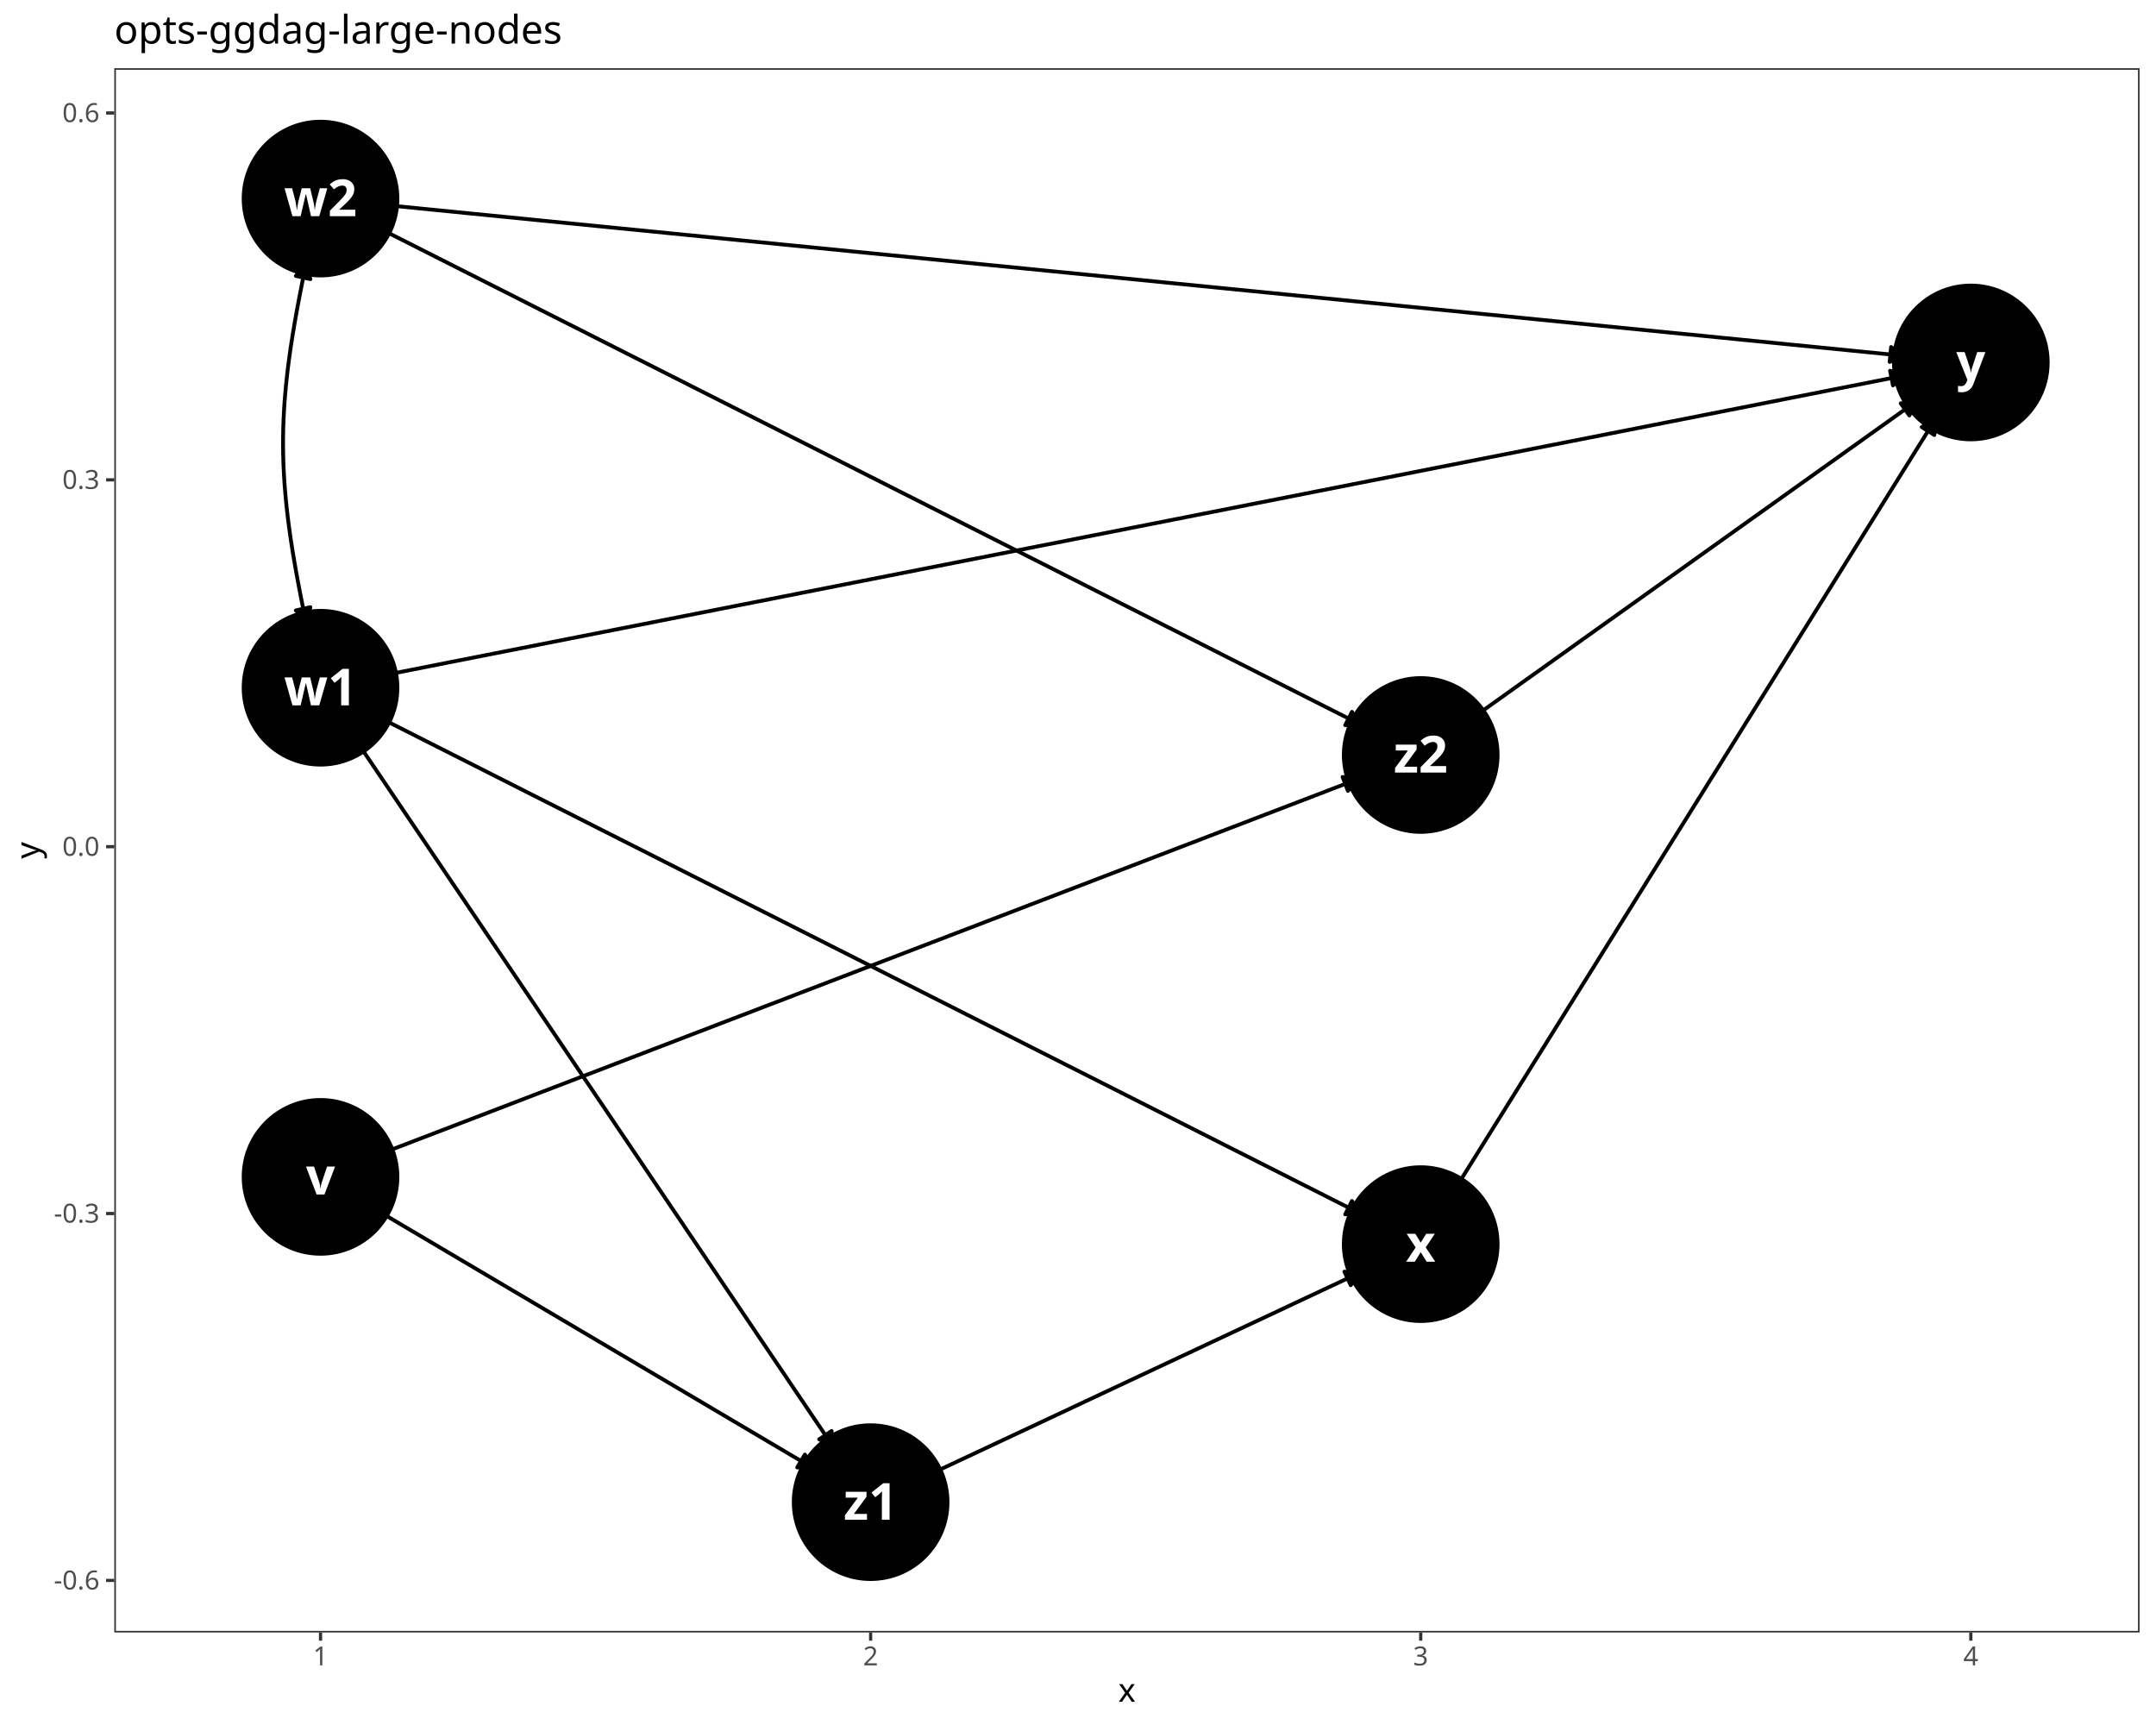
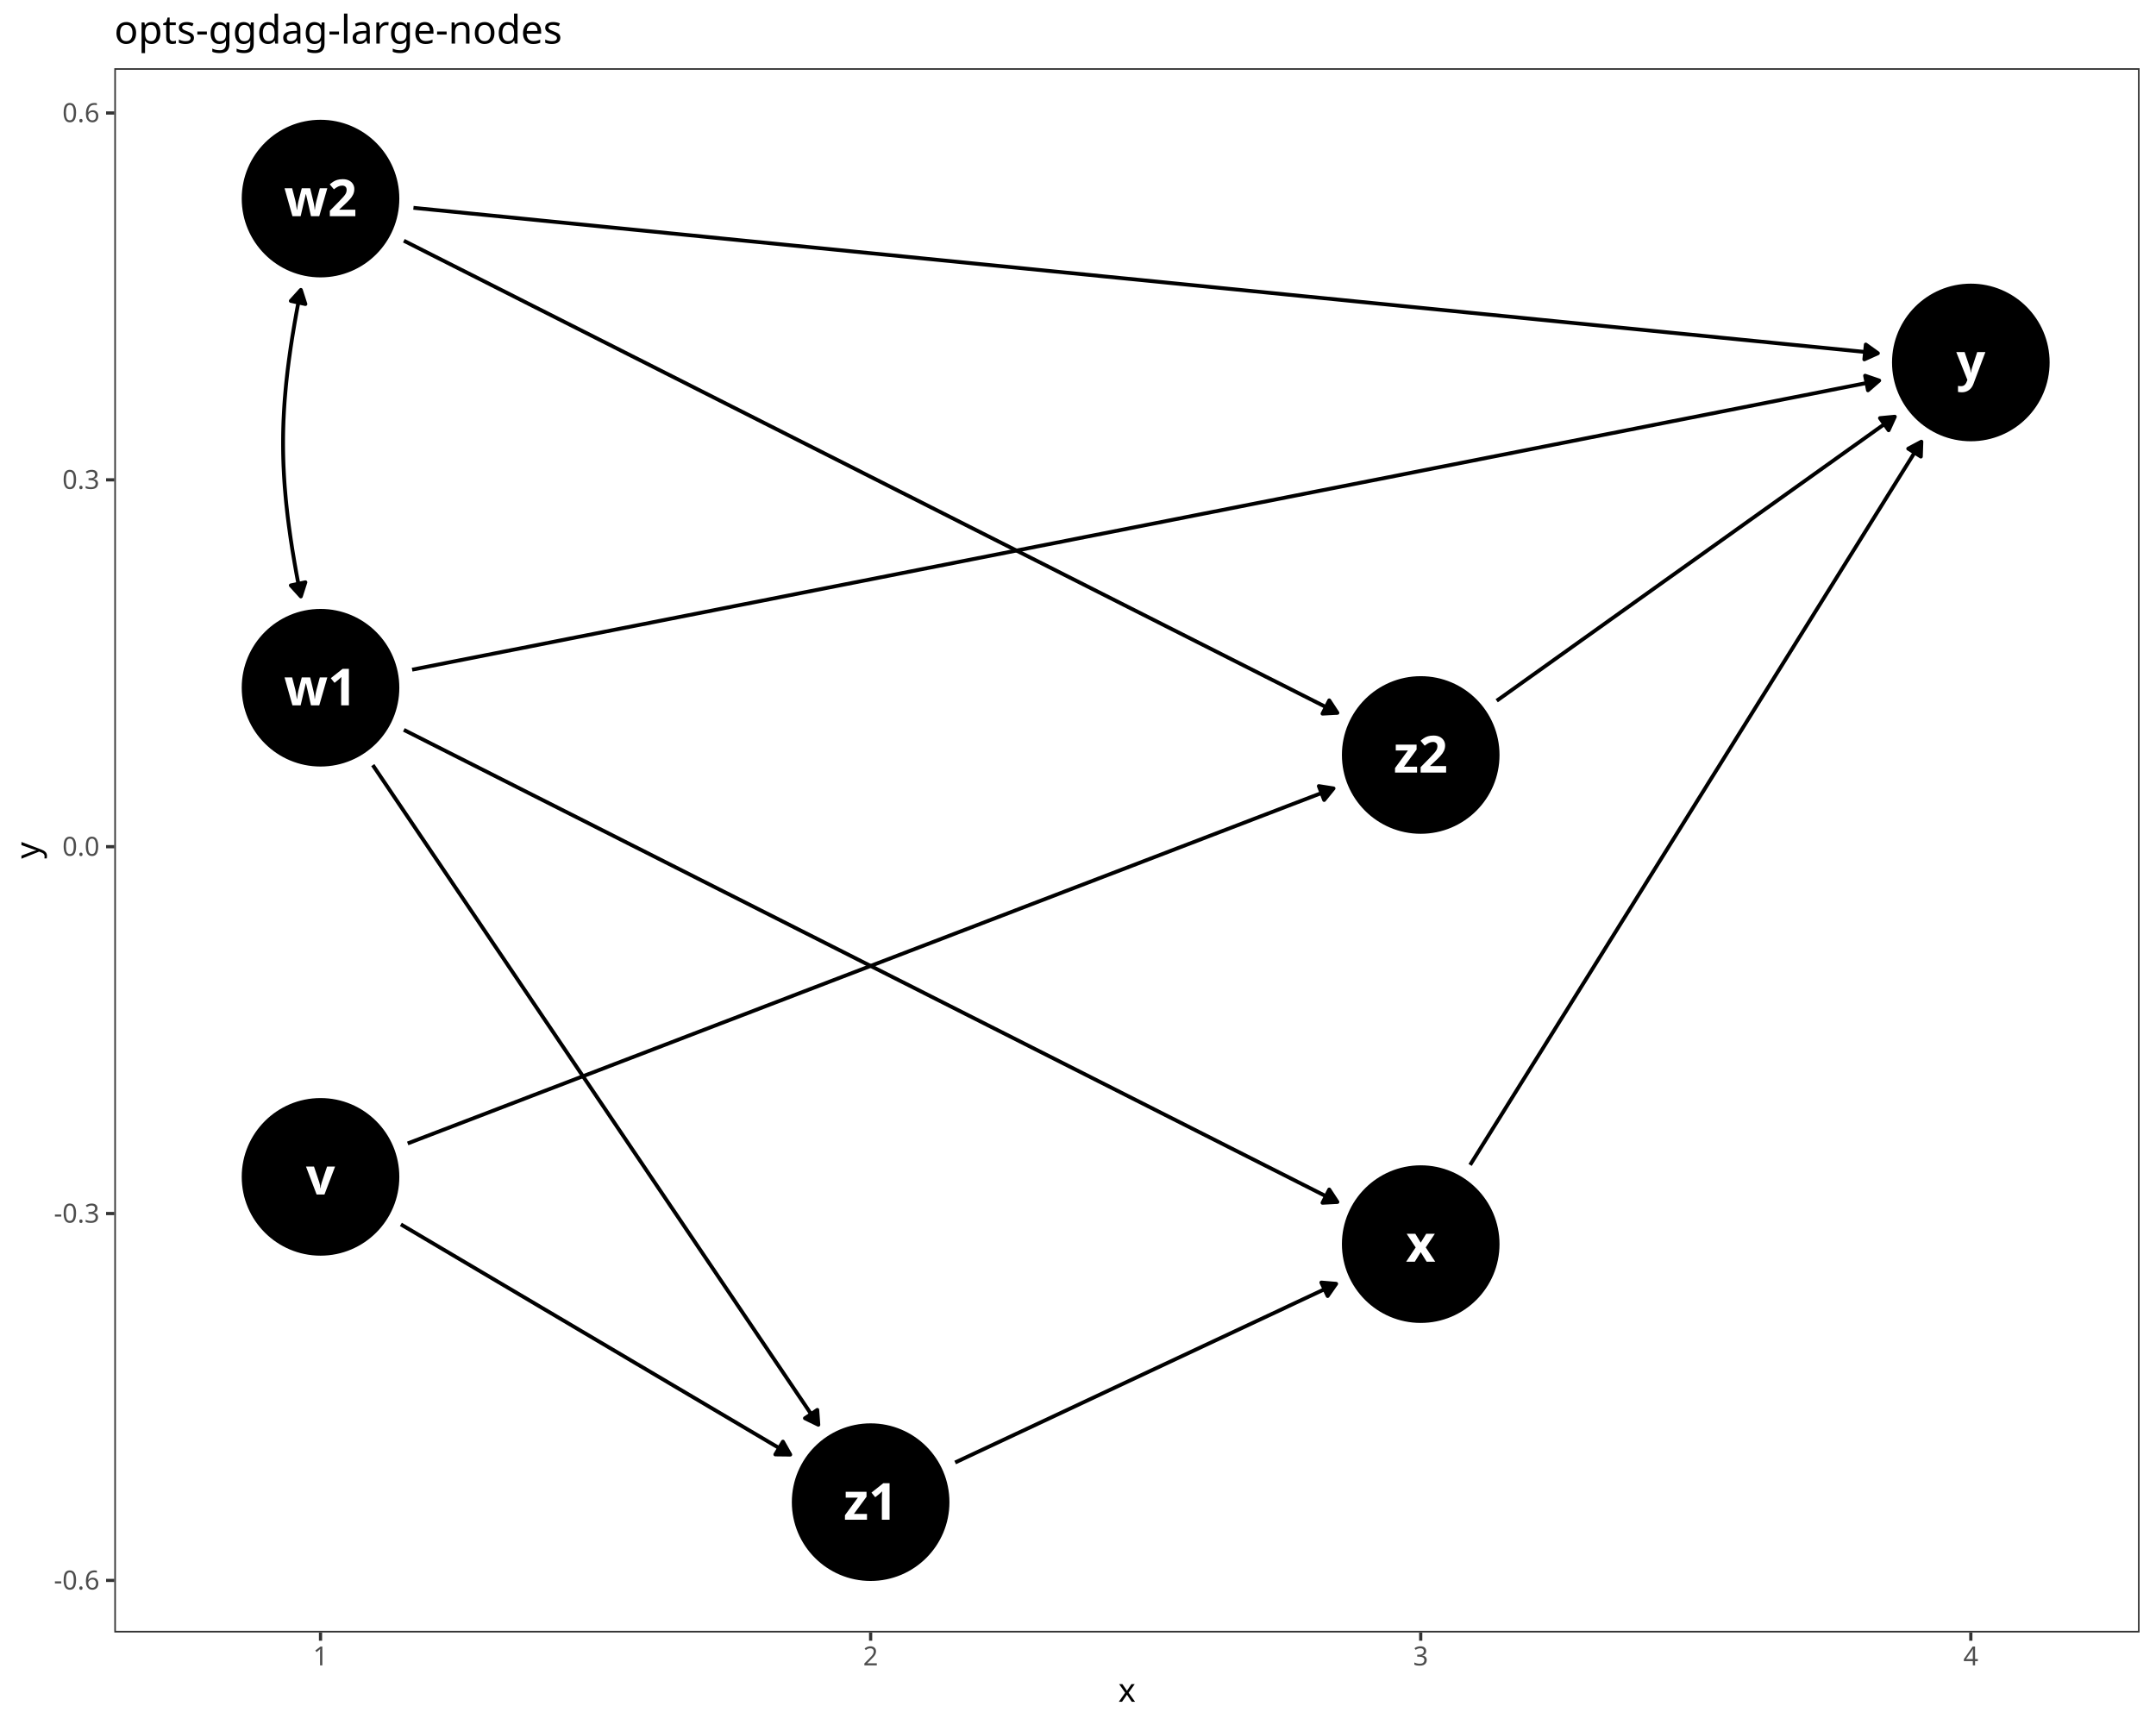
<svg xmlns="http://www.w3.org/2000/svg" class="svglite" data-engine-version="2.0" width="720.00pt" height="576.00pt" viewBox="0 0 720.00 576.00">
  <defs>
    <style type="text/css">
    .svglite line, .svglite polyline, .svglite polygon, .svglite path, .svglite rect, .svglite circle {
      fill: none;
      stroke: #000000;
      stroke-linecap: round;
      stroke-linejoin: round;
      stroke-miterlimit: 10.00;
    }
  </style>
  </defs>
  <rect width="100%" height="100%" style="stroke: none; fill: #FFFFFF;" />
  <defs>
    <clipPath id="cpMC4wMHw3MjAuMDB8MC4wMHw1NzYuMDA=">
      <rect x="0.00" y="0.00" width="720.00" height="576.00" />
    </clipPath>
  </defs>
  <g clip-path="url(#cpMC4wMHw3MjAuMDB8MC4wMHw1NzYuMDA=)">
    <rect x="0.00" y="0.00" width="720.00" height="576.00" style="stroke-width: 1.07; stroke: #FFFFFF; fill: #FFFFFF;" />
  </g>
  <defs>
    <clipPath id="cpMzguMTd8NzE0LjUyfDIyLjc4fDU0NS4xMQ==">
      <rect x="38.17" y="22.78" width="676.35" height="522.33" />
    </clipPath>
  </defs>
  <g clip-path="url(#cpMzguMTd8NzE0LjUyfDIyLjc4fDU0NS4xMQ==)">
    <rect x="38.17" y="22.78" width="676.35" height="522.33" style="stroke-width: 1.07; stroke: none; fill: #FFFFFF;" />
    <circle cx="107.04" cy="392.97" r="25.96" style="stroke-width: 0.71; fill: #000000;" />
    <circle cx="107.04" cy="229.64" r="25.96" style="stroke-width: 0.71; fill: #000000;" />
    <circle cx="107.04" cy="66.31" r="25.96" style="stroke-width: 0.71; fill: #000000;" />
    <circle cx="474.45" cy="415.43" r="25.96" style="stroke-width: 0.71; fill: #000000;" />
    <circle cx="658.16" cy="121.03" r="25.96" style="stroke-width: 0.71; fill: #000000;" />
    <circle cx="290.75" cy="501.59" r="25.96" style="stroke-width: 0.71; fill: #000000;" />
    <circle cx="474.45" cy="252.10" r="25.96" style="stroke-width: 0.71; fill: #000000;" />
-     <polyline points="126.56,404.51 127.45,405.04 129.31,406.14 131.16,407.23 133.02,408.33 134.87,409.43 136.73,410.52 138.59,411.62 140.44,412.72 142.30,413.82 144.15,414.91 146.01,416.01 147.86,417.11 149.72,418.20 151.57,419.30 153.43,420.40 155.29,421.50 157.14,422.59 159.00,423.69 160.85,424.79 162.71,425.88 164.56,426.98 166.42,428.08 168.28,429.18 170.13,430.27 171.99,431.37 173.84,432.47 175.70,433.56 177.55,434.66 179.41,435.76 181.26,436.86 183.12,437.95 184.98,439.05 186.83,440.15 188.69,441.24 190.54,442.34 192.40,443.44 194.25,444.54 196.11,445.63 197.97,446.73 199.82,447.83 201.68,448.92 203.53,450.02 205.39,451.12 207.24,452.21 209.10,453.31 210.95,454.41 212.81,455.51 214.67,456.60 216.52,457.70 218.38,458.80 220.23,459.89 222.09,460.99 223.94,462.09 225.80,463.19 227.66,464.28 229.51,465.38 231.37,466.48 233.22,467.57 235.08,468.67 236.93,469.77 238.79,470.87 240.64,471.96 242.50,473.06 244.36,474.16 246.21,475.25 248.07,476.35 249.92,477.45 251.78,478.55 253.63,479.64 255.49,480.74 257.34,481.84 259.20,482.93 261.06,484.03 262.91,485.13 264.77,486.23 266.62,487.32 268.48,488.42 270.33,489.52 271.23,490.04 " style="stroke-width: 1.28; stroke-linecap: butt;" />
-     <polygon points="266.24,489.99 271.23,490.04 268.78,485.70 " style="stroke-width: 1.28; stroke-linecap: butt; fill: #000000;" />
-     <polyline points="128.21,384.85 129.31,384.43 133.02,383.01 136.73,381.59 140.44,380.16 144.15,378.74 147.86,377.32 151.57,375.90 155.29,374.47 159.00,373.05 162.71,371.63 166.42,370.20 170.13,368.78 173.84,367.36 177.55,365.93 181.26,364.51 184.98,363.09 188.69,361.67 192.40,360.24 196.11,358.82 199.82,357.40 203.53,355.97 207.24,354.55 210.95,353.13 214.67,351.71 218.38,350.28 222.09,348.86 225.80,347.44 229.51,346.01 233.22,344.59 236.93,343.17 240.64,341.74 244.36,340.32 248.07,338.90 251.78,337.48 255.49,336.05 259.20,334.63 262.91,333.21 266.62,331.78 270.33,330.36 274.05,328.94 277.76,327.51 281.47,326.09 285.18,324.67 288.89,323.25 292.60,321.82 296.31,320.40 300.02,318.98 303.74,317.55 307.45,316.13 311.16,314.71 314.87,313.29 318.58,311.86 322.29,310.44 326.00,309.02 329.71,307.59 333.43,306.17 337.14,304.75 340.85,303.32 344.56,301.90 348.27,300.48 351.98,299.06 355.69,297.63 359.40,296.21 363.12,294.79 366.83,293.36 370.54,291.94 374.25,290.52 377.96,289.10 381.67,287.67 385.38,286.25 389.09,284.83 392.80,283.40 396.52,281.98 400.23,280.56 403.94,279.13 407.65,277.71 411.36,276.29 415.07,274.87 418.78,273.44 422.49,272.02 426.21,270.60 429.92,269.17 433.63,267.75 437.34,266.33 441.05,264.91 444.76,263.48 448.47,262.06 452.18,260.64 453.28,260.22 " style="stroke-width: 1.28; stroke-linecap: butt;" />
-     <polygon points="450.14,264.09 453.28,260.22 448.36,259.44 " style="stroke-width: 1.28; stroke-linecap: butt; fill: #000000;" />
-     <polyline points="127.28,239.87 129.31,240.90 133.02,242.78 136.73,244.65 140.44,246.53 144.15,248.41 147.86,250.28 151.57,252.16 155.29,254.04 159.00,255.91 162.71,257.79 166.42,259.67 170.13,261.54 173.84,263.42 177.55,265.30 181.26,267.17 184.98,269.05 188.69,270.93 192.40,272.80 196.11,274.68 199.82,276.56 203.53,278.43 207.24,280.31 210.95,282.19 214.67,284.06 218.38,285.94 222.09,287.82 225.80,289.69 229.51,291.57 233.22,293.45 236.93,295.32 240.64,297.20 244.36,299.08 248.07,300.95 251.78,302.83 255.49,304.71 259.20,306.58 262.91,308.46 266.62,310.34 270.33,312.21 274.05,314.09 277.76,315.97 281.47,317.84 285.18,319.72 288.89,321.60 292.60,323.47 296.31,325.35 300.02,327.23 303.74,329.10 307.45,330.98 311.16,332.86 314.87,334.73 318.58,336.61 322.29,338.49 326.00,340.36 329.71,342.24 333.43,344.12 337.14,345.99 340.85,347.87 344.56,349.75 348.27,351.62 351.98,353.50 355.69,355.38 359.40,357.25 363.12,359.13 366.83,361.01 370.54,362.88 374.25,364.76 377.96,366.64 381.67,368.51 385.38,370.39 389.09,372.27 392.80,374.14 396.52,376.02 400.23,377.90 403.94,379.77 407.65,381.65 411.36,383.53 415.07,385.40 418.78,387.28 422.49,389.16 426.21,391.03 429.92,392.91 433.63,394.79 437.34,396.66 441.05,398.54 444.76,400.42 448.47,402.29 452.18,404.17 454.21,405.20 " style="stroke-width: 1.28; stroke-linecap: butt;" />
-     <polygon points="449.24,405.47 454.21,405.20 451.49,401.03 " style="stroke-width: 1.28; stroke-linecap: butt; fill: #000000;" />
-     <polyline points="129.29,225.26 129.31,225.25 134.87,224.16 140.44,223.06 146.01,221.96 151.57,220.86 157.14,219.77 162.71,218.67 168.28,217.57 173.84,216.48 179.41,215.38 184.98,214.28 190.54,213.18 196.11,212.09 201.68,210.99 207.24,209.89 212.81,208.80 218.38,207.70 223.94,206.60 229.51,205.50 235.08,204.41 240.64,203.31 246.21,202.21 251.78,201.12 257.34,200.02 262.91,198.92 268.48,197.82 274.05,196.73 279.61,195.63 285.18,194.53 290.75,193.44 296.31,192.34 301.88,191.24 307.45,190.14 313.01,189.05 318.58,187.95 324.15,186.85 329.71,185.76 335.28,184.66 340.85,183.56 346.41,182.46 351.98,181.37 357.55,180.27 363.12,179.17 368.68,178.08 374.25,176.98 379.82,175.88 385.38,174.79 390.95,173.69 396.52,172.59 402.08,171.49 407.65,170.40 413.22,169.30 418.78,168.20 424.35,167.11 429.92,166.01 435.48,164.91 441.05,163.81 446.62,162.72 452.18,161.62 457.75,160.52 463.32,159.43 468.89,158.33 474.45,157.23 480.02,156.13 485.59,155.04 491.15,153.94 496.72,152.84 502.29,151.75 507.85,150.65 513.42,149.55 518.99,148.45 524.55,147.36 530.12,146.26 535.69,145.16 541.25,144.07 546.82,142.97 552.39,141.87 557.95,140.77 563.52,139.68 569.09,138.58 574.66,137.48 580.22,136.39 585.79,135.29 591.36,134.19 596.92,133.09 602.49,132.00 608.06,130.90 613.62,129.80 619.19,128.71 624.76,127.61 630.32,126.51 635.89,125.41 635.91,125.41 " style="stroke-width: 1.28; stroke-linecap: butt;" />
-     <polygon points="632.16,128.69 635.91,125.41 631.19,123.80 " style="stroke-width: 1.28; stroke-linecap: butt; fill: #000000;" />
-     <polyline points="119.73,248.43 120.03,248.87 121.89,251.62 123.74,254.36 125.60,257.11 127.45,259.86 129.31,262.60 131.16,265.35 133.02,268.10 134.87,270.84 136.73,273.59 138.59,276.34 140.44,279.09 142.30,281.83 144.15,284.58 146.01,287.33 147.86,290.07 149.72,292.82 151.57,295.57 153.43,298.31 155.29,301.06 157.14,303.81 159.00,306.55 160.85,309.30 162.71,312.05 164.56,314.80 166.42,317.54 168.28,320.29 170.13,323.04 171.99,325.78 173.84,328.53 175.70,331.28 177.55,334.02 179.41,336.77 181.26,339.52 183.12,342.26 184.98,345.01 186.83,347.76 188.69,350.50 190.54,353.25 192.40,356.00 194.25,358.75 196.11,361.49 197.97,364.24 199.82,366.99 201.68,369.73 203.53,372.48 205.39,375.23 207.24,377.97 209.10,380.72 210.95,383.47 212.81,386.21 214.67,388.96 216.52,391.71 218.38,394.46 220.23,397.20 222.09,399.95 223.94,402.70 225.80,405.44 227.66,408.19 229.51,410.94 231.37,413.68 233.22,416.43 235.08,419.18 236.93,421.92 238.79,424.67 240.64,427.42 242.50,430.17 244.36,432.91 246.21,435.66 248.07,438.41 249.92,441.15 251.78,443.90 253.63,446.65 255.49,449.39 257.34,452.14 259.20,454.89 261.06,457.63 262.91,460.38 264.77,463.13 266.62,465.88 268.48,468.62 270.33,471.37 272.19,474.12 274.05,476.86 275.90,479.61 277.76,482.36 278.05,482.79 " style="stroke-width: 1.28; stroke-linecap: butt;" />
-     <polygon points="273.57,480.61 278.05,482.79 277.70,477.82 " style="stroke-width: 1.28; stroke-linecap: butt; fill: #000000;" />
-     <polyline points="129.61,68.55 134.87,69.07 140.44,69.63 146.01,70.18 151.57,70.73 157.14,71.29 162.71,71.84 168.28,72.39 173.84,72.94 179.41,73.50 184.98,74.05 190.54,74.60 196.11,75.15 201.68,75.71 207.24,76.26 212.81,76.81 218.38,77.36 223.94,77.92 229.51,78.47 235.08,79.02 240.64,79.58 246.21,80.13 251.78,80.68 257.34,81.23 262.91,81.79 268.48,82.34 274.05,82.89 279.61,83.44 285.18,84.00 290.75,84.55 296.31,85.10 301.88,85.65 307.45,86.21 313.01,86.76 318.58,87.31 324.15,87.87 329.71,88.42 335.28,88.97 340.85,89.52 346.41,90.08 351.98,90.63 357.55,91.18 363.12,91.73 368.68,92.29 374.25,92.84 379.82,93.39 385.38,93.94 390.95,94.50 396.52,95.05 402.08,95.60 407.65,96.16 413.22,96.71 418.78,97.26 424.35,97.81 429.92,98.37 435.48,98.92 441.05,99.47 446.62,100.02 452.18,100.58 457.75,101.13 463.32,101.68 468.89,102.24 474.45,102.79 480.02,103.34 485.59,103.89 491.15,104.45 496.72,105.00 502.29,105.55 507.85,106.10 513.42,106.66 518.99,107.21 524.55,107.76 530.12,108.31 535.69,108.87 541.25,109.42 546.82,109.97 552.39,110.53 557.95,111.08 563.52,111.63 569.09,112.18 574.66,112.74 580.22,113.29 585.79,113.84 591.36,114.39 596.92,114.95 602.49,115.50 608.06,116.05 613.62,116.60 619.19,117.16 624.76,117.71 630.32,118.26 635.59,118.79 " style="stroke-width: 1.28; stroke-linecap: butt;" />
-     <polygon points="631.05,120.84 635.59,118.79 631.54,115.88 " style="stroke-width: 1.28; stroke-linecap: butt; fill: #000000;" />
-     <polyline points="127.28,76.54 129.31,77.57 133.02,79.45 136.73,81.32 140.44,83.20 144.15,85.08 147.86,86.95 151.57,88.83 155.29,90.71 159.00,92.58 162.71,94.46 166.42,96.34 170.13,98.21 173.84,100.09 177.55,101.97 181.26,103.84 184.98,105.72 188.69,107.60 192.40,109.47 196.11,111.35 199.82,113.23 203.53,115.10 207.24,116.98 210.95,118.86 214.67,120.73 218.38,122.61 222.09,124.49 225.80,126.36 229.51,128.24 233.22,130.12 236.93,131.99 240.64,133.87 244.36,135.75 248.07,137.62 251.78,139.50 255.49,141.38 259.20,143.25 262.91,145.13 266.62,147.01 270.33,148.88 274.05,150.76 277.76,152.64 281.47,154.51 285.18,156.39 288.89,158.27 292.60,160.14 296.31,162.02 300.02,163.90 303.74,165.77 307.45,167.65 311.16,169.53 314.87,171.40 318.58,173.28 322.29,175.16 326.00,177.03 329.71,178.91 333.43,180.79 337.14,182.66 340.85,184.54 344.56,186.42 348.27,188.29 351.98,190.17 355.69,192.05 359.40,193.92 363.12,195.80 366.83,197.68 370.54,199.55 374.25,201.43 377.96,203.31 381.67,205.18 385.38,207.06 389.09,208.94 392.80,210.81 396.52,212.69 400.23,214.57 403.94,216.44 407.65,218.32 411.36,220.20 415.07,222.07 418.78,223.95 422.49,225.83 426.21,227.70 429.92,229.58 433.63,231.46 437.34,233.33 441.05,235.21 444.76,237.09 448.47,238.96 452.18,240.84 454.21,241.87 " style="stroke-width: 1.28; stroke-linecap: butt;" />
-     <polygon points="449.24,242.14 454.21,241.87 451.49,237.70 " style="stroke-width: 1.28; stroke-linecap: butt; fill: #000000;" />
-     <polyline points="486.46,396.19 487.44,394.61 489.30,391.64 491.15,388.66 493.01,385.69 494.86,382.72 496.72,379.74 498.57,376.77 500.43,373.80 502.29,370.82 504.14,367.85 506.00,364.87 507.85,361.90 509.71,358.93 511.56,355.95 513.42,352.98 515.28,350.01 517.13,347.03 518.99,344.06 520.84,341.08 522.70,338.11 524.55,335.14 526.41,332.16 528.26,329.19 530.12,326.22 531.98,323.24 533.83,320.27 535.69,317.29 537.54,314.32 539.40,311.35 541.25,308.37 543.11,305.40 544.97,302.43 546.82,299.45 548.68,296.48 550.53,293.50 552.39,290.53 554.24,287.56 556.10,284.58 557.95,281.61 559.81,278.64 561.67,275.66 563.52,272.69 565.38,269.71 567.23,266.74 569.09,263.77 570.94,260.79 572.80,257.82 574.66,254.85 576.51,251.87 578.37,248.90 580.22,245.92 582.08,242.95 583.93,239.98 585.79,237.00 587.64,234.03 589.50,231.06 591.36,228.08 593.21,225.11 595.07,222.13 596.92,219.16 598.78,216.19 600.63,213.21 602.49,210.24 604.35,207.27 606.20,204.29 608.06,201.32 609.91,198.34 611.77,195.37 613.62,192.40 615.48,189.42 617.33,186.45 619.19,183.48 621.05,180.50 622.90,177.53 624.76,174.55 626.61,171.58 628.47,168.61 630.32,165.63 632.18,162.66 634.03,159.69 635.89,156.71 637.75,153.74 639.60,150.76 641.46,147.79 643.31,144.82 645.17,141.84 646.15,140.27 " style="stroke-width: 1.28; stroke-linecap: butt;" />
-     <polygon points="645.98,145.24 646.15,140.27 641.76,142.61 " style="stroke-width: 1.28; stroke-linecap: butt; fill: #000000;" />
-     <polyline points="311.28,491.96 313.01,491.14 314.87,490.27 316.72,489.40 318.58,488.53 320.44,487.66 322.29,486.79 324.15,485.92 326.00,485.05 327.86,484.18 329.71,483.31 331.57,482.44 333.43,481.57 335.28,480.70 337.14,479.83 338.99,478.96 340.85,478.09 342.70,477.22 344.56,476.35 346.41,475.48 348.27,474.61 350.13,473.74 351.98,472.87 353.84,472.00 355.69,471.13 357.55,470.26 359.40,469.39 361.26,468.51 363.12,467.64 364.97,466.77 366.83,465.90 368.68,465.03 370.54,464.16 372.39,463.29 374.25,462.42 376.10,461.55 377.96,460.68 379.82,459.81 381.67,458.94 383.53,458.07 385.38,457.20 387.24,456.33 389.09,455.46 390.95,454.59 392.80,453.72 394.66,452.85 396.52,451.98 398.37,451.11 400.23,450.24 402.08,449.37 403.94,448.50 405.79,447.63 407.65,446.76 409.51,445.89 411.36,445.02 413.22,444.15 415.07,443.28 416.93,442.41 418.78,441.54 420.64,440.67 422.49,439.80 424.35,438.93 426.21,438.06 428.06,437.19 429.92,436.31 431.77,435.44 433.63,434.57 435.48,433.70 437.34,432.83 439.20,431.96 441.05,431.09 442.91,430.22 444.76,429.35 446.62,428.48 448.47,427.61 450.33,426.74 452.18,425.87 453.92,425.06 " style="stroke-width: 1.28; stroke-linecap: butt;" />
-     <polygon points="451.07,429.14 453.92,425.06 448.96,424.63 " style="stroke-width: 1.28; stroke-linecap: butt; fill: #000000;" />
-     <polyline points="492.91,238.93 493.01,238.86 494.86,237.54 496.72,236.21 498.57,234.89 500.43,233.56 502.29,232.24 504.14,230.92 506.00,229.59 507.85,228.27 509.71,226.94 511.56,225.62 513.42,224.30 515.28,222.97 517.13,221.65 518.99,220.32 520.84,219.00 522.70,217.68 524.55,216.35 526.41,215.03 528.26,213.70 530.12,212.38 531.98,211.06 533.83,209.73 535.69,208.41 537.54,207.08 539.40,205.76 541.25,204.44 543.11,203.11 544.97,201.79 546.82,200.46 548.68,199.14 550.53,197.82 552.39,196.49 554.24,195.17 556.10,193.84 557.95,192.52 559.81,191.20 561.67,189.87 563.52,188.55 565.38,187.22 567.23,185.90 569.09,184.58 570.94,183.25 572.80,181.93 574.66,180.60 576.51,179.28 578.37,177.96 580.22,176.63 582.08,175.31 583.93,173.98 585.79,172.66 587.64,171.34 589.50,170.01 591.36,168.69 593.21,167.37 595.07,166.04 596.92,164.72 598.78,163.39 600.63,162.07 602.49,160.75 604.35,159.42 606.20,158.10 608.06,156.77 609.91,155.45 611.77,154.13 613.62,152.80 615.48,151.48 617.33,150.15 619.19,148.83 621.05,147.51 622.90,146.18 624.76,144.86 626.61,143.53 628.47,142.21 630.32,140.89 632.18,139.56 634.03,138.24 635.89,136.91 637.75,135.59 639.60,134.27 639.70,134.20 " style="stroke-width: 1.28; stroke-linecap: butt;" />
-     <polygon points="637.63,138.73 639.70,134.20 634.74,134.68 " style="stroke-width: 1.28; stroke-linecap: butt; fill: #000000;" />
-     <polyline points="102.15,207.50 102.10,207.27 101.71,205.41 101.33,203.57 100.96,201.76 100.61,199.97 100.26,198.20 99.92,196.46 99.60,194.74 99.28,193.04 98.97,191.36 98.68,189.71 98.39,188.07 98.12,186.45 97.85,184.85 97.59,183.26 97.35,181.69 97.11,180.14 96.89,178.60 96.68,177.08 96.47,175.57 96.28,174.08 96.09,172.60 95.92,171.13 95.76,169.67 95.60,168.22 95.46,166.78 95.33,165.35 95.21,163.93 95.09,162.52 94.99,161.11 94.90,159.71 94.82,158.32 94.75,156.93 94.68,155.54 94.63,154.16 94.59,152.78 94.56,151.41 94.54,150.03 94.53,148.66 94.53,147.29 94.54,145.92 94.56,144.54 94.59,143.17 94.63,141.79 94.68,140.41 94.75,139.03 94.82,137.64 94.90,136.24 94.99,134.84 95.09,133.44 95.21,132.02 95.33,130.60 95.46,129.17 95.60,127.73 95.76,126.28 95.92,124.83 96.09,123.35 96.28,121.87 96.47,120.38 96.68,118.87 96.89,117.35 97.11,115.81 97.35,114.26 97.59,112.69 97.85,111.11 98.12,109.50 98.39,107.88 98.68,106.25 98.97,104.59 99.28,102.91 99.60,101.21 99.92,99.49 100.26,97.75 100.61,95.98 100.96,94.19 101.33,92.38 101.71,90.54 102.10,88.68 102.15,88.45 " style="stroke-width: 1.28; stroke-linecap: butt;" />
-     <polygon points="98.79,203.82 102.15,207.50 103.65,202.75 " style="stroke-width: 1.28; stroke-linecap: butt; fill: #000000;" />
-     <polygon points="103.65,93.20 102.15,88.45 98.79,92.13 " style="stroke-width: 1.28; stroke-linecap: butt; fill: #000000;" />
+     <polyline points="133.88,408.84 134.87,409.43 136.73,410.52 138.59,411.62 140.44,412.72 142.30,413.82 144.15,414.91 146.01,416.01 147.86,417.11 149.72,418.20 151.57,419.30 153.43,420.40 155.29,421.50 157.14,422.59 159.00,423.69 160.85,424.79 162.71,425.88 164.56,426.98 166.42,428.08 168.28,429.18 170.13,430.27 171.99,431.37 173.84,432.47 175.70,433.56 177.55,434.66 179.41,435.76 181.26,436.86 183.12,437.95 184.98,439.05 186.83,440.15 188.69,441.24 190.54,442.34 192.40,443.44 194.25,444.54 196.11,445.63 197.97,446.73 199.82,447.83 201.68,448.92 203.53,450.02 205.39,451.12 207.24,452.21 209.10,453.31 210.95,454.41 212.81,455.51 214.67,456.60 216.52,457.70 218.38,458.80 220.23,459.89 222.09,460.99 223.94,462.09 225.80,463.19 227.66,464.28 229.51,465.38 231.37,466.48 233.22,467.57 235.08,468.67 236.93,469.77 238.79,470.87 240.64,471.96 242.50,473.06 244.36,474.16 246.21,475.25 248.07,476.35 249.92,477.45 251.78,478.55 253.63,479.64 255.49,480.74 257.34,481.84 259.20,482.93 261.06,484.03 262.91,485.13 263.91,485.72 " style="stroke-width: 1.28; stroke-linecap: butt;" />
+     <polygon points="258.92,485.66 263.91,485.72 261.46,481.38 " style="stroke-width: 1.28; stroke-linecap: butt; fill: #000000;" />
+     <polyline points="136.15,381.81 136.73,381.59 140.44,380.16 144.15,378.74 147.86,377.32 151.57,375.90 155.29,374.47 159.00,373.05 162.71,371.63 166.42,370.20 170.13,368.78 173.84,367.36 177.55,365.93 181.26,364.51 184.98,363.09 188.69,361.67 192.40,360.24 196.11,358.82 199.82,357.40 203.53,355.97 207.24,354.55 210.95,353.13 214.67,351.71 218.38,350.28 222.09,348.86 225.80,347.44 229.51,346.01 233.22,344.59 236.93,343.17 240.64,341.74 244.36,340.32 248.07,338.90 251.78,337.48 255.49,336.05 259.20,334.63 262.91,333.21 266.62,331.78 270.33,330.36 274.05,328.94 277.76,327.51 281.47,326.09 285.18,324.67 288.89,323.25 292.60,321.82 296.31,320.40 300.02,318.98 303.74,317.55 307.45,316.13 311.16,314.71 314.87,313.29 318.58,311.86 322.29,310.44 326.00,309.02 329.71,307.59 333.43,306.17 337.14,304.75 340.85,303.32 344.56,301.90 348.27,300.48 351.98,299.06 355.69,297.63 359.40,296.21 363.12,294.79 366.83,293.36 370.54,291.94 374.25,290.52 377.96,289.10 381.67,287.67 385.38,286.25 389.09,284.83 392.80,283.40 396.52,281.98 400.23,280.56 403.94,279.13 407.65,277.71 411.36,276.29 415.07,274.87 418.78,273.44 422.49,272.02 426.21,270.60 429.92,269.17 433.63,267.75 437.34,266.33 441.05,264.91 444.76,263.48 445.34,263.26 " style="stroke-width: 1.28; stroke-linecap: butt;" />
+     <polygon points="442.20,267.13 445.34,263.26 440.42,262.48 " style="stroke-width: 1.28; stroke-linecap: butt; fill: #000000;" />
+     <polyline points="134.87,243.71 136.73,244.65 140.44,246.53 144.15,248.41 147.86,250.28 151.57,252.16 155.29,254.04 159.00,255.91 162.71,257.79 166.42,259.67 170.13,261.54 173.84,263.42 177.55,265.30 181.26,267.17 184.98,269.05 188.69,270.93 192.40,272.80 196.11,274.68 199.82,276.56 203.53,278.43 207.24,280.31 210.95,282.19 214.67,284.06 218.38,285.94 222.09,287.82 225.80,289.69 229.51,291.57 233.22,293.45 236.93,295.32 240.64,297.20 244.36,299.08 248.07,300.95 251.78,302.83 255.49,304.71 259.20,306.58 262.91,308.46 266.62,310.34 270.33,312.21 274.05,314.09 277.76,315.97 281.47,317.84 285.18,319.72 288.89,321.60 292.60,323.47 296.31,325.35 300.02,327.23 303.74,329.10 307.45,330.98 311.16,332.86 314.87,334.73 318.58,336.61 322.29,338.49 326.00,340.36 329.71,342.24 333.43,344.12 337.14,345.99 340.85,347.87 344.56,349.75 348.27,351.62 351.98,353.50 355.69,355.38 359.40,357.25 363.12,359.13 366.83,361.01 370.54,362.88 374.25,364.76 377.96,366.64 381.67,368.51 385.38,370.39 389.09,372.27 392.80,374.14 396.52,376.02 400.23,377.90 403.94,379.77 407.65,381.65 411.36,383.53 415.07,385.40 418.78,387.28 422.49,389.16 426.21,391.03 429.92,392.91 433.63,394.79 437.34,396.66 441.05,398.54 444.76,400.42 446.63,401.36 " style="stroke-width: 1.28; stroke-linecap: butt;" />
+     <polygon points="441.65,401.63 446.63,401.36 443.90,397.19 " style="stroke-width: 1.28; stroke-linecap: butt; fill: #000000;" />
+     <polyline points="137.63,223.61 140.44,223.06 146.01,221.96 151.57,220.86 157.14,219.77 162.71,218.67 168.28,217.57 173.84,216.48 179.41,215.38 184.98,214.28 190.54,213.18 196.11,212.09 201.68,210.99 207.24,209.89 212.81,208.80 218.38,207.70 223.94,206.60 229.51,205.50 235.08,204.41 240.64,203.31 246.21,202.21 251.78,201.12 257.34,200.02 262.91,198.92 268.48,197.82 274.05,196.73 279.61,195.63 285.18,194.53 290.75,193.44 296.31,192.34 301.88,191.24 307.45,190.14 313.01,189.05 318.58,187.95 324.15,186.85 329.71,185.76 335.28,184.66 340.85,183.56 346.41,182.46 351.98,181.37 357.55,180.27 363.12,179.17 368.68,178.08 374.25,176.98 379.82,175.88 385.38,174.79 390.95,173.69 396.52,172.59 402.08,171.49 407.65,170.40 413.22,169.30 418.78,168.20 424.35,167.11 429.92,166.01 435.48,164.91 441.05,163.81 446.62,162.72 452.18,161.62 457.75,160.52 463.32,159.43 468.89,158.33 474.45,157.23 480.02,156.13 485.59,155.04 491.15,153.94 496.72,152.84 502.29,151.75 507.85,150.65 513.42,149.55 518.99,148.45 524.55,147.36 530.12,146.26 535.69,145.16 541.25,144.07 546.82,142.97 552.39,141.87 557.95,140.77 563.52,139.68 569.09,138.58 574.66,137.48 580.22,136.39 585.79,135.29 591.36,134.19 596.92,133.09 602.49,132.00 608.06,130.90 613.62,129.80 619.19,128.71 624.76,127.61 627.57,127.06 " style="stroke-width: 1.28; stroke-linecap: butt;" />
+     <polygon points="623.81,130.33 627.57,127.06 622.85,125.45 " style="stroke-width: 1.28; stroke-linecap: butt; fill: #000000;" />
+     <polyline points="124.49,255.48 125.60,257.11 127.45,259.86 129.31,262.60 131.16,265.35 133.02,268.10 134.87,270.84 136.73,273.59 138.59,276.34 140.44,279.09 142.30,281.83 144.15,284.58 146.01,287.33 147.86,290.07 149.72,292.82 151.57,295.57 153.43,298.31 155.29,301.06 157.14,303.81 159.00,306.55 160.85,309.30 162.71,312.05 164.56,314.80 166.42,317.54 168.28,320.29 170.13,323.04 171.99,325.78 173.84,328.53 175.70,331.28 177.55,334.02 179.41,336.77 181.26,339.52 183.12,342.26 184.98,345.01 186.83,347.76 188.69,350.50 190.54,353.25 192.40,356.00 194.25,358.75 196.11,361.49 197.97,364.24 199.82,366.99 201.68,369.73 203.53,372.48 205.39,375.23 207.24,377.97 209.10,380.72 210.95,383.47 212.81,386.21 214.67,388.96 216.52,391.71 218.38,394.46 220.23,397.20 222.09,399.95 223.94,402.70 225.80,405.44 227.66,408.19 229.51,410.94 231.37,413.68 233.22,416.43 235.08,419.18 236.93,421.92 238.79,424.67 240.64,427.42 242.50,430.17 244.36,432.91 246.21,435.66 248.07,438.41 249.92,441.15 251.78,443.90 253.63,446.65 255.49,449.39 257.34,452.14 259.20,454.89 261.06,457.63 262.91,460.38 264.77,463.13 266.62,465.88 268.48,468.62 270.33,471.37 272.19,474.12 273.29,475.75 " style="stroke-width: 1.28; stroke-linecap: butt;" />
+     <polygon points="268.81,473.57 273.29,475.75 272.94,470.78 " style="stroke-width: 1.28; stroke-linecap: butt; fill: #000000;" />
+     <polyline points="138.07,69.39 140.44,69.63 146.01,70.18 151.57,70.73 157.14,71.29 162.71,71.84 168.28,72.39 173.84,72.94 179.41,73.50 184.98,74.05 190.54,74.60 196.11,75.15 201.68,75.71 207.24,76.26 212.81,76.81 218.38,77.36 223.94,77.92 229.51,78.47 235.08,79.02 240.64,79.58 246.21,80.13 251.78,80.68 257.34,81.23 262.91,81.79 268.48,82.34 274.05,82.89 279.61,83.44 285.18,84.00 290.75,84.55 296.31,85.10 301.88,85.65 307.45,86.21 313.01,86.76 318.58,87.31 324.15,87.87 329.71,88.42 335.28,88.97 340.85,89.52 346.41,90.08 351.98,90.63 357.55,91.18 363.12,91.73 368.68,92.29 374.25,92.84 379.82,93.39 385.38,93.94 390.95,94.50 396.52,95.05 402.08,95.60 407.65,96.16 413.22,96.71 418.78,97.26 424.35,97.81 429.92,98.37 435.48,98.92 441.05,99.47 446.62,100.02 452.18,100.58 457.75,101.13 463.32,101.68 468.89,102.24 474.45,102.79 480.02,103.34 485.59,103.89 491.15,104.45 496.72,105.00 502.29,105.55 507.85,106.10 513.42,106.66 518.99,107.21 524.55,107.76 530.12,108.31 535.69,108.87 541.25,109.42 546.82,109.97 552.39,110.53 557.95,111.08 563.52,111.63 569.09,112.18 574.66,112.74 580.22,113.29 585.79,113.84 591.36,114.39 596.92,114.95 602.49,115.50 608.06,116.05 613.62,116.60 619.19,117.16 624.76,117.71 627.13,117.95 " style="stroke-width: 1.28; stroke-linecap: butt;" />
+     <polygon points="622.59,120.00 627.13,117.95 623.08,115.04 " style="stroke-width: 1.28; stroke-linecap: butt; fill: #000000;" />
+     <polyline points="134.87,80.38 136.73,81.32 140.44,83.20 144.15,85.08 147.86,86.95 151.57,88.83 155.29,90.71 159.00,92.58 162.71,94.46 166.42,96.34 170.13,98.21 173.84,100.09 177.55,101.97 181.26,103.84 184.98,105.72 188.69,107.60 192.40,109.47 196.11,111.35 199.82,113.23 203.53,115.10 207.24,116.98 210.95,118.86 214.67,120.73 218.38,122.61 222.09,124.49 225.80,126.36 229.51,128.24 233.22,130.12 236.93,131.99 240.64,133.87 244.36,135.75 248.07,137.62 251.78,139.50 255.49,141.38 259.20,143.25 262.91,145.13 266.62,147.01 270.33,148.88 274.05,150.76 277.76,152.64 281.47,154.51 285.18,156.39 288.89,158.27 292.60,160.14 296.31,162.02 300.02,163.90 303.74,165.77 307.45,167.65 311.16,169.53 314.87,171.40 318.58,173.28 322.29,175.16 326.00,177.03 329.71,178.91 333.43,180.79 337.14,182.66 340.85,184.54 344.56,186.42 348.27,188.29 351.98,190.17 355.69,192.05 359.40,193.92 363.12,195.80 366.83,197.68 370.54,199.55 374.25,201.43 377.96,203.31 381.67,205.18 385.38,207.06 389.09,208.94 392.80,210.81 396.52,212.69 400.23,214.57 403.94,216.44 407.65,218.32 411.36,220.20 415.07,222.07 418.78,223.95 422.49,225.83 426.21,227.70 429.92,229.58 433.63,231.46 437.34,233.33 441.05,235.21 444.76,237.09 446.63,238.03 " style="stroke-width: 1.28; stroke-linecap: butt;" />
+     <polygon points="441.65,238.30 446.63,238.03 443.90,233.86 " style="stroke-width: 1.28; stroke-linecap: butt; fill: #000000;" />
+     <polyline points="490.96,388.98 491.15,388.66 493.01,385.69 494.86,382.72 496.72,379.74 498.57,376.77 500.43,373.80 502.29,370.82 504.14,367.85 506.00,364.87 507.85,361.90 509.71,358.93 511.56,355.95 513.42,352.98 515.28,350.01 517.13,347.03 518.99,344.06 520.84,341.08 522.70,338.11 524.55,335.14 526.41,332.16 528.26,329.19 530.12,326.22 531.98,323.24 533.83,320.27 535.69,317.29 537.54,314.32 539.40,311.35 541.25,308.37 543.11,305.40 544.97,302.43 546.82,299.45 548.68,296.48 550.53,293.50 552.39,290.53 554.24,287.56 556.10,284.58 557.95,281.61 559.81,278.64 561.67,275.66 563.52,272.69 565.38,269.71 567.23,266.74 569.09,263.77 570.94,260.79 572.80,257.82 574.66,254.85 576.51,251.87 578.37,248.90 580.22,245.92 582.08,242.95 583.93,239.98 585.79,237.00 587.64,234.03 589.50,231.06 591.36,228.08 593.21,225.11 595.07,222.13 596.92,219.16 598.78,216.19 600.63,213.21 602.49,210.24 604.35,207.27 606.20,204.29 608.06,201.32 609.91,198.34 611.77,195.37 613.62,192.40 615.48,189.42 617.33,186.45 619.19,183.48 621.05,180.50 622.90,177.53 624.76,174.55 626.61,171.58 628.47,168.61 630.32,165.63 632.18,162.66 634.03,159.69 635.89,156.71 637.75,153.74 639.60,150.76 641.46,147.79 641.65,147.48 " style="stroke-width: 1.28; stroke-linecap: butt;" />
+     <polygon points="641.48,152.46 641.65,147.48 637.25,149.82 " style="stroke-width: 1.28; stroke-linecap: butt; fill: #000000;" />
+     <polyline points="318.98,488.35 320.44,487.66 322.29,486.79 324.15,485.92 326.00,485.05 327.86,484.18 329.71,483.31 331.57,482.44 333.43,481.57 335.28,480.70 337.14,479.83 338.99,478.96 340.85,478.09 342.70,477.22 344.56,476.35 346.41,475.48 348.27,474.61 350.13,473.74 351.98,472.87 353.84,472.00 355.69,471.13 357.55,470.26 359.40,469.39 361.26,468.51 363.12,467.64 364.97,466.77 366.83,465.90 368.68,465.03 370.54,464.16 372.39,463.29 374.25,462.42 376.10,461.55 377.96,460.68 379.82,459.81 381.67,458.94 383.53,458.07 385.38,457.20 387.24,456.33 389.09,455.46 390.95,454.59 392.80,453.72 394.66,452.85 396.52,451.98 398.37,451.11 400.23,450.24 402.08,449.37 403.94,448.50 405.79,447.63 407.65,446.76 409.51,445.89 411.36,445.02 413.22,444.15 415.07,443.28 416.93,442.41 418.78,441.54 420.64,440.67 422.49,439.80 424.35,438.93 426.21,438.06 428.06,437.19 429.92,436.31 431.77,435.44 433.63,434.57 435.48,433.70 437.34,432.83 439.20,431.96 441.05,431.09 442.91,430.22 444.76,429.35 446.22,428.67 " style="stroke-width: 1.28; stroke-linecap: butt;" />
+     <polygon points="443.37,432.76 446.22,428.67 441.26,428.25 " style="stroke-width: 1.28; stroke-linecap: butt; fill: #000000;" />
+     <polyline points="499.83,233.99 500.43,233.56 502.29,232.24 504.14,230.92 506.00,229.59 507.85,228.27 509.71,226.94 511.56,225.62 513.42,224.30 515.28,222.97 517.13,221.65 518.99,220.32 520.84,219.00 522.70,217.68 524.55,216.35 526.41,215.03 528.26,213.70 530.12,212.38 531.98,211.06 533.83,209.73 535.69,208.41 537.54,207.08 539.40,205.76 541.25,204.44 543.11,203.11 544.97,201.79 546.82,200.46 548.68,199.14 550.53,197.82 552.39,196.49 554.24,195.17 556.10,193.84 557.95,192.52 559.81,191.20 561.67,189.87 563.52,188.55 565.38,187.22 567.23,185.90 569.09,184.58 570.94,183.25 572.80,181.93 574.66,180.60 576.51,179.28 578.37,177.96 580.22,176.63 582.08,175.31 583.93,173.98 585.79,172.66 587.64,171.34 589.50,170.01 591.36,168.69 593.21,167.37 595.07,166.04 596.92,164.72 598.78,163.39 600.63,162.07 602.49,160.75 604.35,159.42 606.20,158.10 608.06,156.77 609.91,155.45 611.77,154.13 613.62,152.80 615.48,151.48 617.33,150.15 619.19,148.83 621.05,147.51 622.90,146.18 624.76,144.86 626.61,143.53 628.47,142.21 630.32,140.89 632.18,139.56 632.78,139.14 " style="stroke-width: 1.28; stroke-linecap: butt;" />
+     <polygon points="630.71,143.67 632.78,139.14 627.82,139.61 " style="stroke-width: 1.28; stroke-linecap: butt; fill: #000000;" />
+     <polyline points="100.47,199.16 100.26,198.20 99.92,196.46 99.60,194.74 99.28,193.04 98.97,191.36 98.68,189.71 98.39,188.07 98.12,186.45 97.85,184.85 97.59,183.26 97.35,181.69 97.11,180.14 96.89,178.60 96.68,177.08 96.47,175.57 96.28,174.08 96.09,172.60 95.92,171.13 95.76,169.67 95.60,168.22 95.46,166.78 95.33,165.35 95.21,163.93 95.09,162.52 94.99,161.11 94.90,159.71 94.82,158.32 94.75,156.93 94.68,155.54 94.63,154.16 94.59,152.78 94.56,151.41 94.54,150.03 94.53,148.66 94.53,147.29 94.54,145.92 94.56,144.54 94.59,143.17 94.63,141.79 94.68,140.41 94.75,139.03 94.82,137.64 94.90,136.24 94.99,134.84 95.09,133.44 95.21,132.02 95.33,130.60 95.46,129.17 95.60,127.73 95.76,126.28 95.92,124.83 96.09,123.35 96.28,121.87 96.47,120.38 96.68,118.87 96.89,117.35 97.11,115.81 97.35,114.26 97.59,112.69 97.85,111.11 98.12,109.50 98.39,107.88 98.68,106.25 98.97,104.59 99.28,102.91 99.60,101.21 99.92,99.49 100.26,97.75 100.47,96.79 " style="stroke-width: 1.28; stroke-linecap: butt;" />
+     <polygon points="97.12,195.47 100.47,199.16 101.99,194.42 " style="stroke-width: 1.28; stroke-linecap: butt; fill: #000000;" />
+     <polygon points="101.99,101.53 100.47,96.79 97.12,100.48 " style="stroke-width: 1.28; stroke-linecap: butt; fill: #000000;" />
    <text x="107.04" y="398.85" text-anchor="middle" style="font-size: 17.07px; font-weight: bold; fill: #FFFFFF; font-family: sans;" textLength="8.54px" lengthAdjust="spacingAndGlyphs">v</text>
    <text x="107.04" y="235.52" text-anchor="middle" style="font-size: 17.07px; font-weight: bold; fill: #FFFFFF; font-family: sans;" textLength="21.83px" lengthAdjust="spacingAndGlyphs">w1</text>
    <text x="107.04" y="72.19" text-anchor="middle" style="font-size: 17.07px; font-weight: bold; fill: #FFFFFF; font-family: sans;" textLength="21.83px" lengthAdjust="spacingAndGlyphs">w2</text>
    <text x="474.45" y="421.30" text-anchor="middle" style="font-size: 17.07px; font-weight: bold; fill: #FFFFFF; font-family: sans;" textLength="8.54px" lengthAdjust="spacingAndGlyphs">x</text>
    <text x="658.16" y="126.90" text-anchor="middle" style="font-size: 17.07px; font-weight: bold; fill: #FFFFFF; font-family: sans;" textLength="8.54px" lengthAdjust="spacingAndGlyphs">y</text>
    <text x="290.75" y="507.46" text-anchor="middle" style="font-size: 17.07px; font-weight: bold; fill: #FFFFFF; font-family: sans;" textLength="18.04px" lengthAdjust="spacingAndGlyphs">z1</text>
    <text x="474.45" y="257.97" text-anchor="middle" style="font-size: 17.07px; font-weight: bold; fill: #FFFFFF; font-family: sans;" textLength="18.04px" lengthAdjust="spacingAndGlyphs">z2</text>
    <rect x="38.17" y="22.78" width="676.35" height="522.33" style="stroke-width: 1.07; stroke: #333333;" />
  </g>
  <g clip-path="url(#cpMC4wMHw3MjAuMDB8MC4wMHw1NzYuMDA=)">
    <text x="33.24" y="530.75" text-anchor="end" style="font-size: 8.80px; fill: #4D4D4D; font-family: sans;" textLength="15.16px" lengthAdjust="spacingAndGlyphs">-0.6</text>
    <text x="33.24" y="408.25" text-anchor="end" style="font-size: 8.80px; fill: #4D4D4D; font-family: sans;" textLength="15.16px" lengthAdjust="spacingAndGlyphs">-0.3</text>
    <text x="33.24" y="285.75" text-anchor="end" style="font-size: 8.80px; fill: #4D4D4D; font-family: sans;" textLength="12.23px" lengthAdjust="spacingAndGlyphs">0.0</text>
    <text x="33.24" y="163.25" text-anchor="end" style="font-size: 8.80px; fill: #4D4D4D; font-family: sans;" textLength="12.23px" lengthAdjust="spacingAndGlyphs">0.3</text>
    <text x="33.24" y="40.76" text-anchor="end" style="font-size: 8.80px; fill: #4D4D4D; font-family: sans;" textLength="12.23px" lengthAdjust="spacingAndGlyphs">0.6</text>
    <polyline points="35.43,527.72 38.17,527.72 " style="stroke-width: 1.07; stroke: #333333; stroke-linecap: butt;" />
    <polyline points="35.43,405.22 38.17,405.22 " style="stroke-width: 1.07; stroke: #333333; stroke-linecap: butt;" />
    <polyline points="35.43,282.72 38.17,282.72 " style="stroke-width: 1.07; stroke: #333333; stroke-linecap: butt;" />
    <polyline points="35.43,160.23 38.17,160.23 " style="stroke-width: 1.07; stroke: #333333; stroke-linecap: butt;" />
    <polyline points="35.43,37.73 38.17,37.73 " style="stroke-width: 1.07; stroke: #333333; stroke-linecap: butt;" />
    <polyline points="107.04,547.85 107.04,545.11 " style="stroke-width: 1.07; stroke: #333333; stroke-linecap: butt;" />
    <polyline points="290.75,547.85 290.75,545.11 " style="stroke-width: 1.07; stroke: #333333; stroke-linecap: butt;" />
    <polyline points="474.45,547.85 474.45,545.11 " style="stroke-width: 1.07; stroke: #333333; stroke-linecap: butt;" />
    <polyline points="658.16,547.85 658.16,545.11 " style="stroke-width: 1.07; stroke: #333333; stroke-linecap: butt;" />
    <text x="107.04" y="556.10" text-anchor="middle" style="font-size: 8.80px; fill: #4D4D4D; font-family: sans;" textLength="4.89px" lengthAdjust="spacingAndGlyphs">1</text>
    <text x="290.75" y="556.10" text-anchor="middle" style="font-size: 8.80px; fill: #4D4D4D; font-family: sans;" textLength="4.89px" lengthAdjust="spacingAndGlyphs">2</text>
    <text x="474.45" y="556.10" text-anchor="middle" style="font-size: 8.80px; fill: #4D4D4D; font-family: sans;" textLength="4.89px" lengthAdjust="spacingAndGlyphs">3</text>
    <text x="658.16" y="556.10" text-anchor="middle" style="font-size: 8.80px; fill: #4D4D4D; font-family: sans;" textLength="4.89px" lengthAdjust="spacingAndGlyphs">4</text>
    <text x="376.34" y="568.24" text-anchor="middle" style="font-size: 11.00px; font-family: sans;" textLength="5.50px" lengthAdjust="spacingAndGlyphs">x</text>
    <text transform="translate(13.05,283.95) rotate(-90)" text-anchor="middle" style="font-size: 11.00px; font-family: sans;" textLength="5.50px" lengthAdjust="spacingAndGlyphs">y</text>
    <text x="38.17" y="14.56" style="font-size: 13.20px; font-family: sans;" textLength="140.18px" lengthAdjust="spacingAndGlyphs">opts-ggdag-large-nodes</text>
  </g>
</svg>
